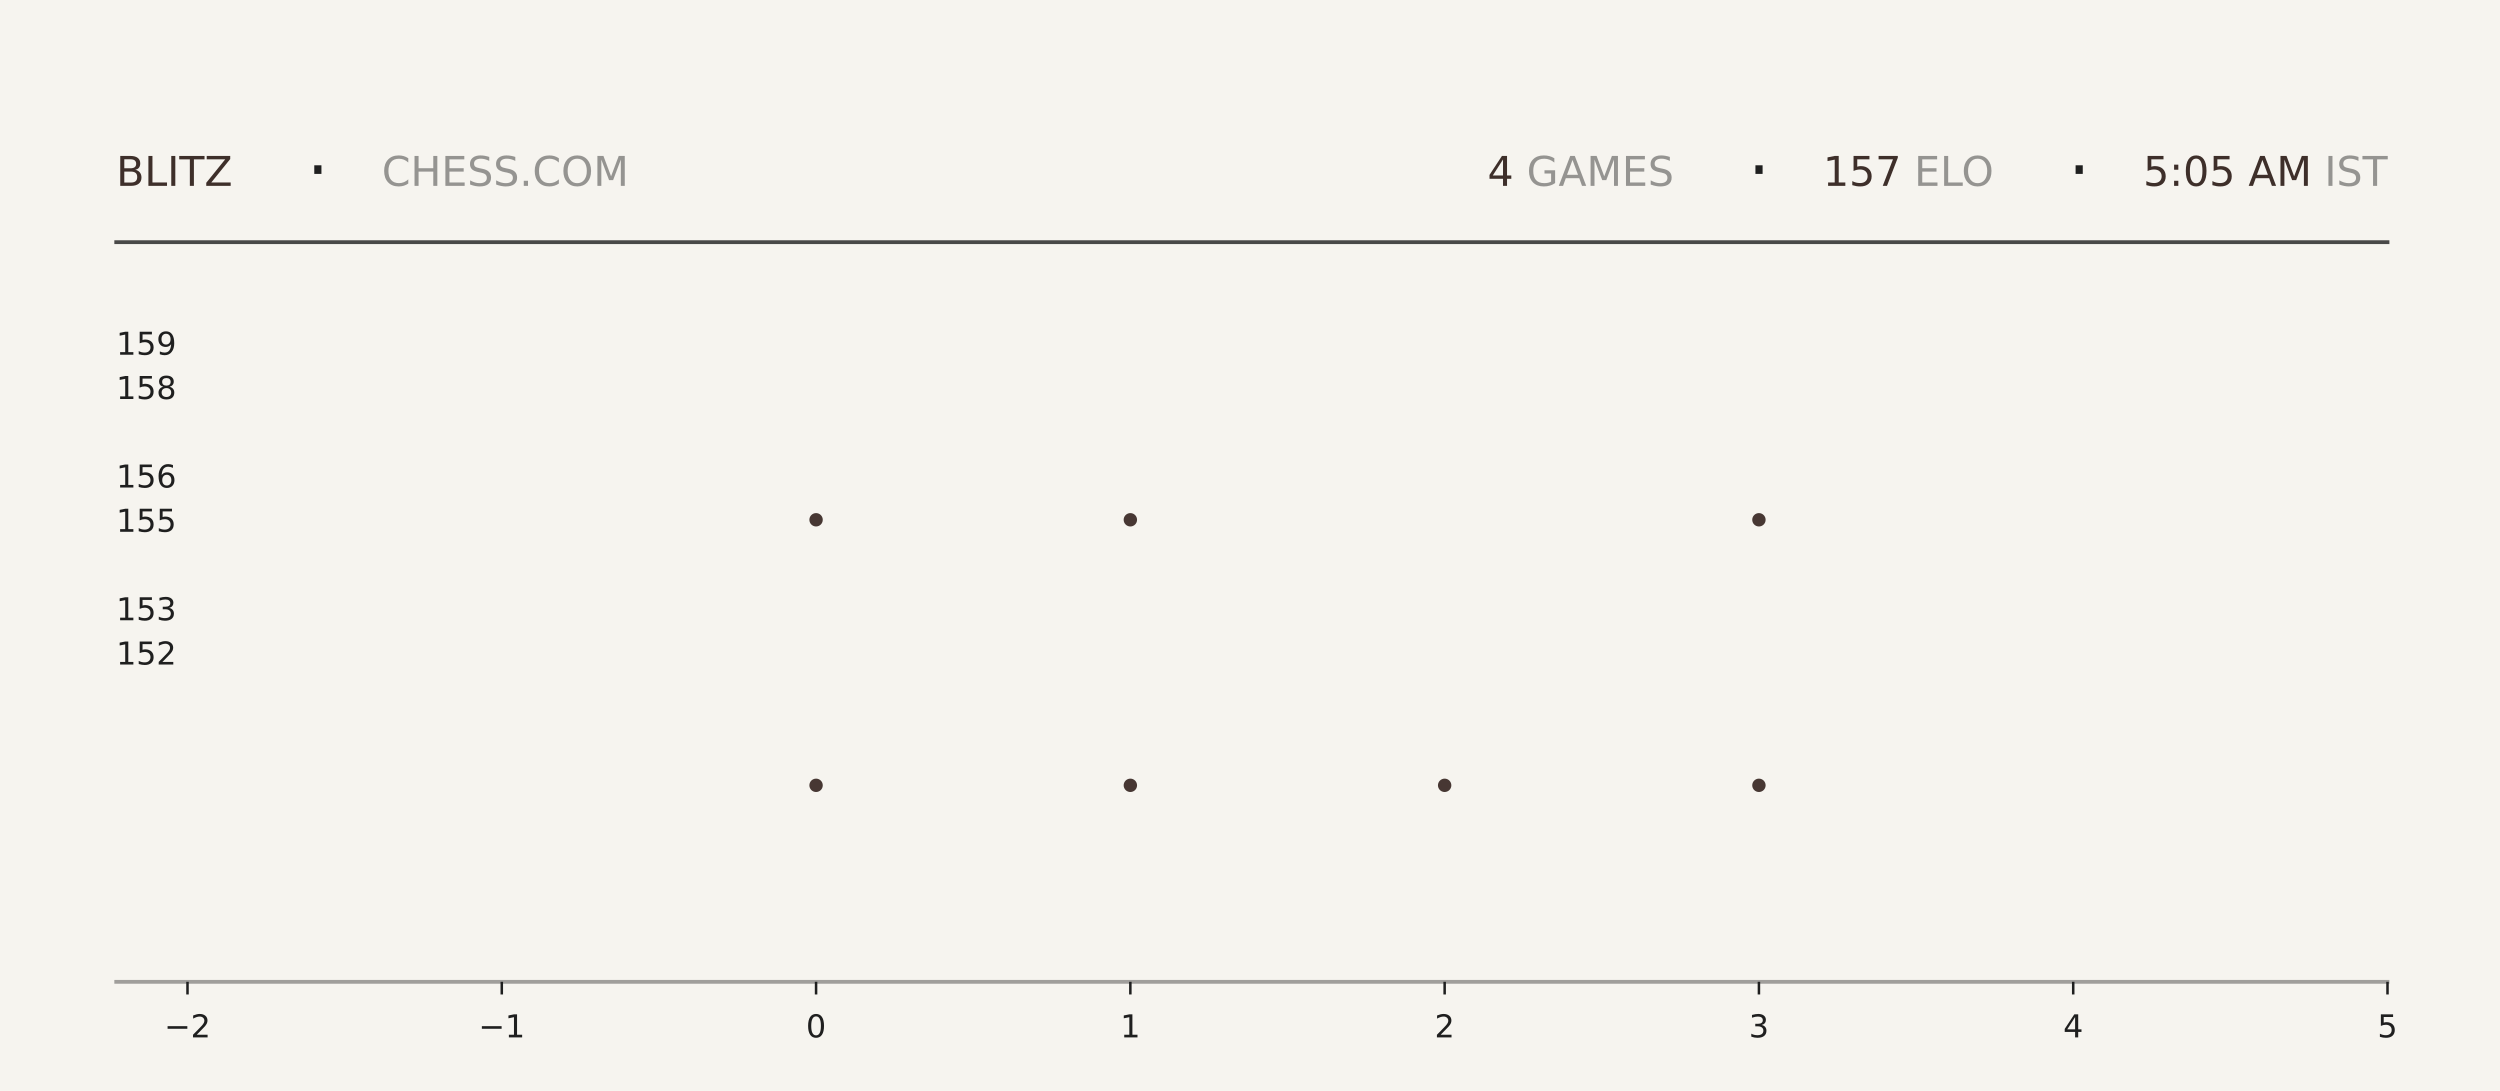
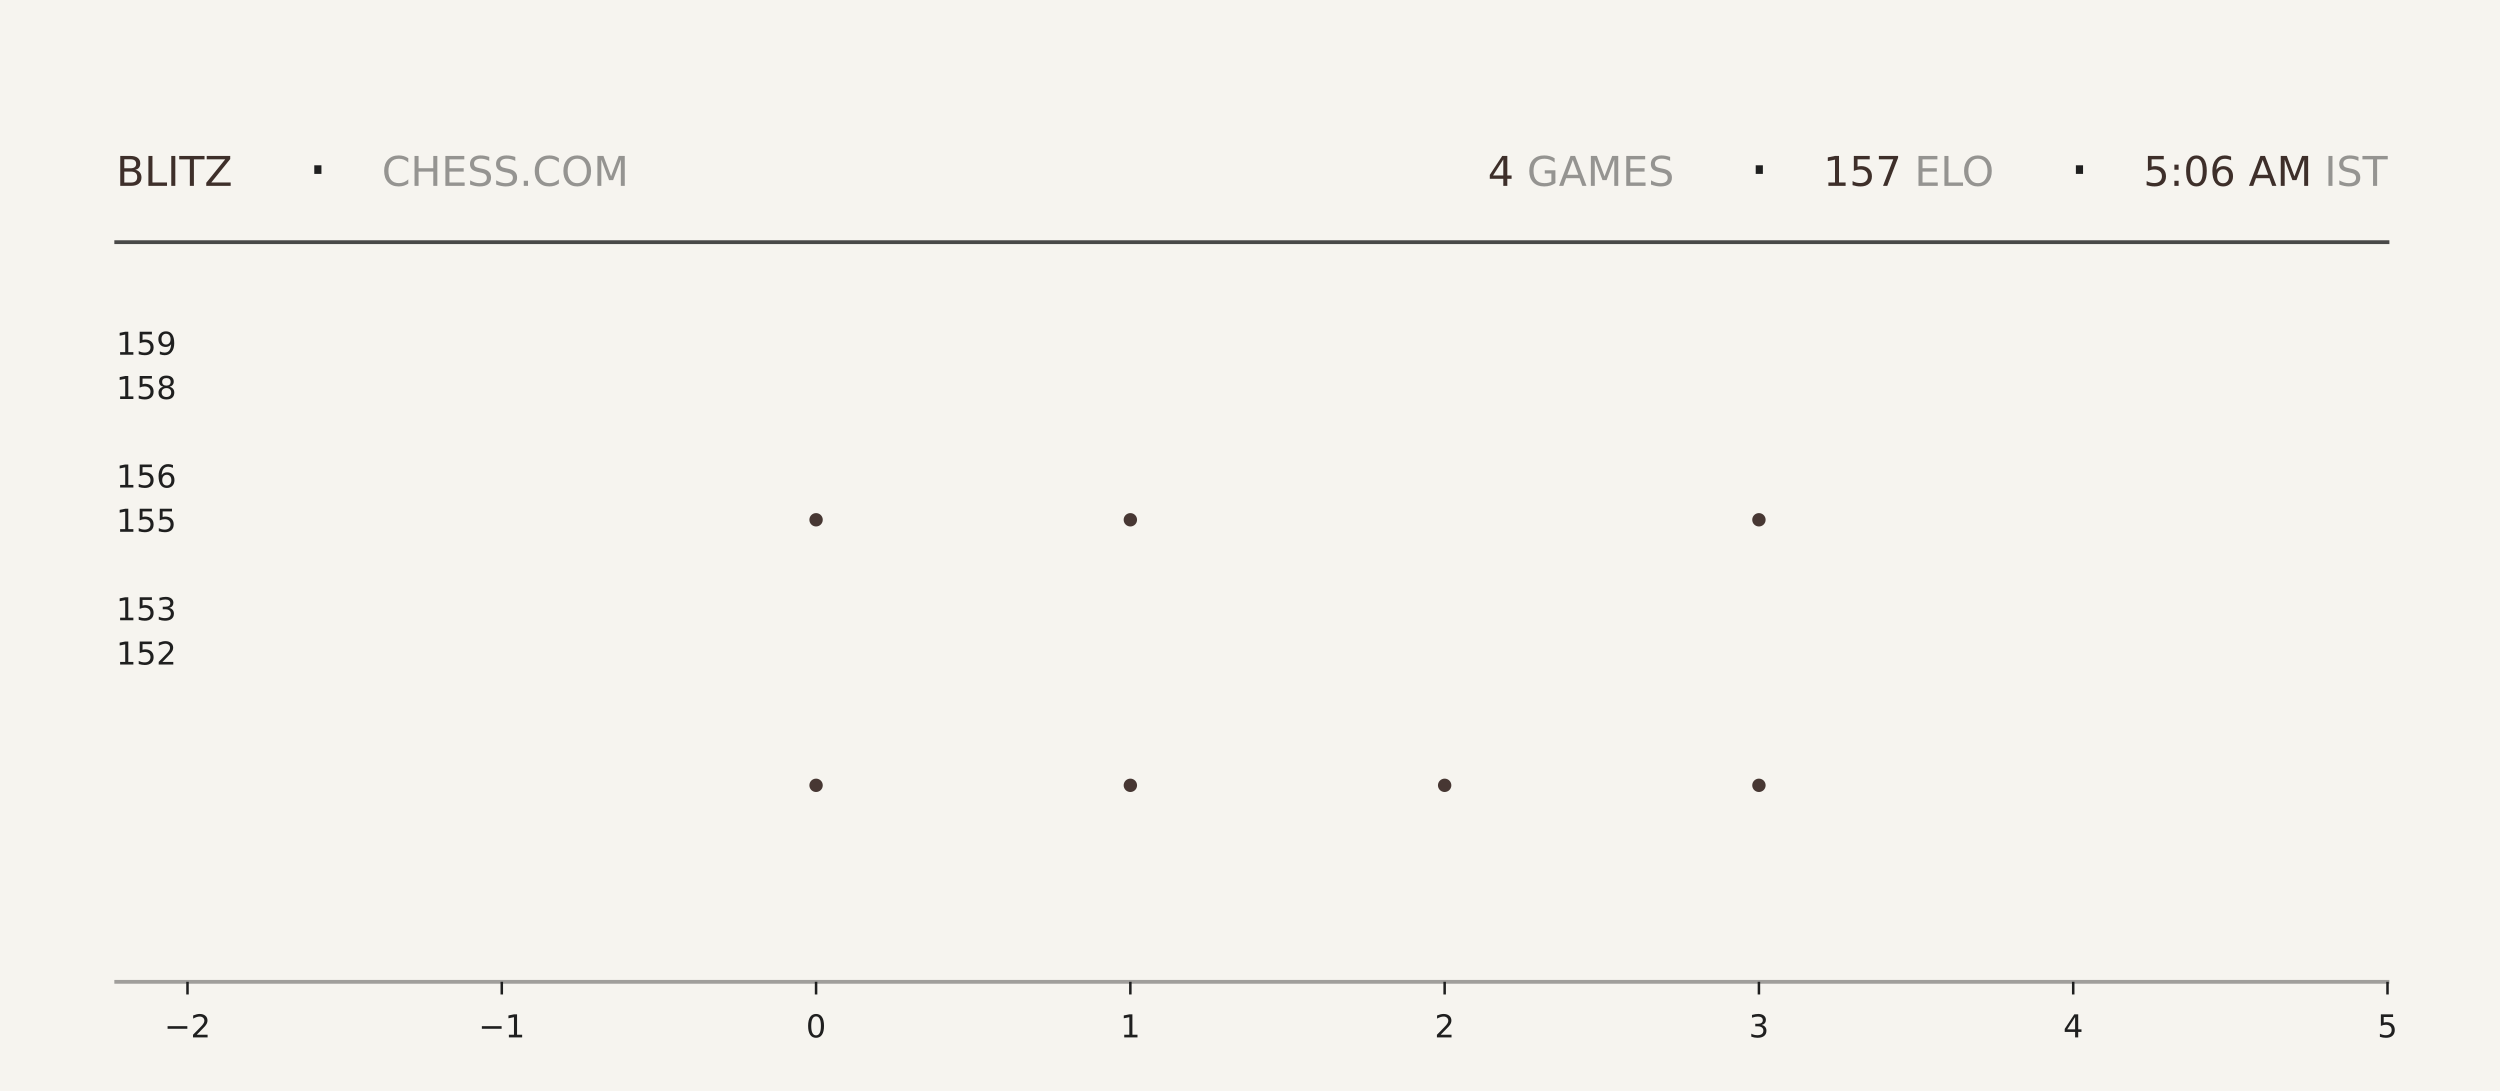
<svg xmlns="http://www.w3.org/2000/svg" xmlns:xlink="http://www.w3.org/1999/xlink" width="792pt" height="345.6pt" viewBox="0 0 792 345.6" version="1.1">
  <defs>
    <style type="text/css">*{stroke-linejoin: round; stroke-linecap: butt}</style>
  </defs>
  <g id="figure_1">
    <g id="patch_1">
      <path d="M 0 345.6  L 792 345.6  L 792 0  L 0 0  z " style="fill: #f6f4ef" />
    </g>
    <g id="axes_1">
      <g id="patch_2">
        <path d="M 59.4 311.04  L 756.36 311.04  L 756.36 103.68  L 59.4 103.68  z " style="fill: #f6f4ef" />
      </g>
      <g id="PathCollection_1">
        <defs>
-           <path id="m30803d78f6" d="M 0 2.121  C 0.563 2.121 1.102 1.898 1.5 1.5  C 1.898 1.102 2.121 0.563 2.121 0  C 2.121 -0.563 1.898 -1.102 1.5 -1.5  C 1.102 -1.898 0.563 -2.121 0 -2.121  C -0.563 -2.121 -1.102 -1.898 -1.5 -1.5  C -1.898 -1.102 -2.121 -0.563 -2.121 0  C -2.121 0.563 -1.898 1.102 -1.5 1.5  C -1.102 1.898 -0.563 2.121 0 2.121  z " />
-         </defs>
-         <g clip-path="url(#p7230c4269a)">
-           <use xlink:href="#m30803d78f6" x="258.531" y="248.79" style="fill: #3e2f2a; fill-opacity: 0.95" />
-           <use xlink:href="#m30803d78f6" x="258.531" y="164.668" style="fill: #3e2f2a; fill-opacity: 0.95" />
+           <path id="m59b4fab49a" d="M 0 2.121  C 0.563 2.121 1.102 1.898 1.5 1.5  C 1.898 1.102 2.121 0.563 2.121 0  C 2.121 -0.563 1.898 -1.102 1.5 -1.5  C 1.102 -1.898 0.563 -2.121 0 -2.121  C -0.563 -2.121 -1.102 -1.898 -1.5 -1.5  C -1.898 -1.102 -2.121 -0.563 -2.121 0  C -2.121 0.563 -1.898 1.102 -1.5 1.5  C -1.102 1.898 -0.563 2.121 0 2.121  z " />
+         </defs>
+         <g clip-path="url(#pa91856cbce)">
+           <use xlink:href="#m59b4fab49a" x="258.531" y="248.79" style="fill: #3e2f2a; fill-opacity: 0.95" />
+           <use xlink:href="#m59b4fab49a" x="258.531" y="164.668" style="fill: #3e2f2a; fill-opacity: 0.95" />
        </g>
      </g>
      <g id="PathCollection_2">
-         <g clip-path="url(#p7230c4269a)">
-           <use xlink:href="#m30803d78f6" x="358.097" y="248.79" style="fill: #3e2f2a; fill-opacity: 0.95" />
-           <use xlink:href="#m30803d78f6" x="358.097" y="164.668" style="fill: #3e2f2a; fill-opacity: 0.95" />
-           <use xlink:href="#m30803d78f6" x="358.097" y="80.547" style="fill: #3e2f2a; fill-opacity: 0.95" />
+         <g clip-path="url(#pa91856cbce)">
+           <use xlink:href="#m59b4fab49a" x="358.097" y="248.79" style="fill: #3e2f2a; fill-opacity: 0.95" />
+           <use xlink:href="#m59b4fab49a" x="358.097" y="164.668" style="fill: #3e2f2a; fill-opacity: 0.95" />
+           <use xlink:href="#m59b4fab49a" x="358.097" y="80.547" style="fill: #3e2f2a; fill-opacity: 0.95" />
        </g>
      </g>
      <g id="PathCollection_3">
-         <g clip-path="url(#p7230c4269a)">
-           <use xlink:href="#m30803d78f6" x="457.663" y="248.79" style="fill: #3e2f2a; fill-opacity: 0.95" />
+         <g clip-path="url(#pa91856cbce)">
+           <use xlink:href="#m59b4fab49a" x="457.663" y="248.79" style="fill: #3e2f2a; fill-opacity: 0.95" />
        </g>
      </g>
      <g id="PathCollection_4">
-         <g clip-path="url(#p7230c4269a)">
-           <use xlink:href="#m30803d78f6" x="557.229" y="248.79" style="fill: #3e2f2a; fill-opacity: 0.95" />
-           <use xlink:href="#m30803d78f6" x="557.229" y="164.668" style="fill: #3e2f2a; fill-opacity: 0.95" />
-           <use xlink:href="#m30803d78f6" x="557.229" y="80.547" style="fill: #3e2f2a; fill-opacity: 0.95" />
+         <g clip-path="url(#pa91856cbce)">
+           <use xlink:href="#m59b4fab49a" x="557.229" y="248.79" style="fill: #3e2f2a; fill-opacity: 0.95" />
+           <use xlink:href="#m59b4fab49a" x="557.229" y="164.668" style="fill: #3e2f2a; fill-opacity: 0.95" />
+           <use xlink:href="#m59b4fab49a" x="557.229" y="80.547" style="fill: #3e2f2a; fill-opacity: 0.95" />
        </g>
      </g>
      <g id="matplotlib.axis_1">
        <g id="xtick_1">
          <g id="line2d_1">
            <defs>
-               <path id="m5dc71077a9" d="M 0 0  L 0 4  " style="stroke: #1f1f1f; stroke-width: 0.8" />
+               <path id="m50440a7987" d="M 0 0  L 0 4  " style="stroke: #1f1f1f; stroke-width: 0.8" />
            </defs>
            <g>
-               <use xlink:href="#m5dc71077a9" x="59.4" y="311.04" style="fill: #1f1f1f; stroke: #1f1f1f; stroke-width: 0.8" />
+               <use xlink:href="#m50440a7987" x="59.4" y="311.04" style="fill: #1f1f1f; stroke: #1f1f1f; stroke-width: 0.8" />
            </g>
          </g>
          <g id="text_1">
            <g style="fill: #1f1f1f" transform="translate(52.02891 328.6384) scale(0.1 -0.1)">
              <defs>
                <path id="DejaVuSans-2212" d="M 678 2272  L 4684 2272  L 4684 1741  L 678 1741  L 678 2272  z " transform="scale(0.015625)" />
                <path id="DejaVuSans-32" d="M 1228 531  L 3431 531  L 3431 0  L 469 0  L 469 531  Q 828 903 1448 1529  Q 2069 2156 2228 2338  Q 2531 2678 2651 2914  Q 2772 3150 2772 3378  Q 2772 3750 2511 3984  Q 2250 4219 1831 4219  Q 1534 4219 1204 4116  Q 875 4013 500 3803  L 500 4441  Q 881 4594 1212 4672  Q 1544 4750 1819 4750  Q 2544 4750 2975 4387  Q 3406 4025 3406 3419  Q 3406 3131 3298 2873  Q 3191 2616 2906 2266  Q 2828 2175 2409 1742  Q 1991 1309 1228 531  z " transform="scale(0.015625)" />
              </defs>
              <use xlink:href="#DejaVuSans-2212" />
              <use xlink:href="#DejaVuSans-32" transform="translate(83.78906 0)" />
            </g>
          </g>
        </g>
        <g id="xtick_2">
          <g id="line2d_2">
            <g>
-               <use xlink:href="#m5dc71077a9" x="158.966" y="311.04" style="fill: #1f1f1f; stroke: #1f1f1f; stroke-width: 0.8" />
+               <use xlink:href="#m50440a7987" x="158.966" y="311.04" style="fill: #1f1f1f; stroke: #1f1f1f; stroke-width: 0.8" />
            </g>
          </g>
          <g id="text_2">
            <g style="fill: #1f1f1f" transform="translate(151.5946 328.6384) scale(0.1 -0.1)">
              <defs>
                <path id="DejaVuSans-31" d="M 794 531  L 1825 531  L 1825 4091  L 703 3866  L 703 4441  L 1819 4666  L 2450 4666  L 2450 531  L 3481 531  L 3481 0  L 794 0  L 794 531  z " transform="scale(0.015625)" />
              </defs>
              <use xlink:href="#DejaVuSans-2212" />
              <use xlink:href="#DejaVuSans-31" transform="translate(83.78906 0)" />
            </g>
          </g>
        </g>
        <g id="xtick_3">
          <g id="line2d_3">
            <g>
-               <use xlink:href="#m5dc71077a9" x="258.531" y="311.04" style="fill: #1f1f1f; stroke: #1f1f1f; stroke-width: 0.8" />
+               <use xlink:href="#m50440a7987" x="258.531" y="311.04" style="fill: #1f1f1f; stroke: #1f1f1f; stroke-width: 0.8" />
            </g>
          </g>
          <g id="text_3">
            <g style="fill: #1f1f1f" transform="translate(255.3502 328.6384) scale(0.1 -0.1)">
              <defs>
                <path id="DejaVuSans-30" d="M 2034 4250  Q 1547 4250 1301 3770  Q 1056 3291 1056 2328  Q 1056 1369 1301 889  Q 1547 409 2034 409  Q 2525 409 2770 889  Q 3016 1369 3016 2328  Q 3016 3291 2770 3770  Q 2525 4250 2034 4250  z M 2034 4750  Q 2819 4750 3233 4129  Q 3647 3509 3647 2328  Q 3647 1150 3233 529  Q 2819 -91 2034 -91  Q 1250 -91 836 529  Q 422 1150 422 2328  Q 422 3509 836 4129  Q 1250 4750 2034 4750  z " transform="scale(0.015625)" />
              </defs>
              <use xlink:href="#DejaVuSans-30" />
            </g>
          </g>
        </g>
        <g id="xtick_4">
          <g id="line2d_4">
            <g>
-               <use xlink:href="#m5dc71077a9" x="358.097" y="311.04" style="fill: #1f1f1f; stroke: #1f1f1f; stroke-width: 0.8" />
+               <use xlink:href="#m50440a7987" x="358.097" y="311.04" style="fill: #1f1f1f; stroke: #1f1f1f; stroke-width: 0.8" />
            </g>
          </g>
          <g id="text_4">
            <g style="fill: #1f1f1f" transform="translate(354.9159 328.6384) scale(0.1 -0.1)">
              <use xlink:href="#DejaVuSans-31" />
            </g>
          </g>
        </g>
        <g id="xtick_5">
          <g id="line2d_5">
            <g>
-               <use xlink:href="#m5dc71077a9" x="457.663" y="311.04" style="fill: #1f1f1f; stroke: #1f1f1f; stroke-width: 0.8" />
+               <use xlink:href="#m50440a7987" x="457.663" y="311.04" style="fill: #1f1f1f; stroke: #1f1f1f; stroke-width: 0.8" />
            </g>
          </g>
          <g id="text_5">
            <g style="fill: #1f1f1f" transform="translate(454.4816 328.6384) scale(0.1 -0.1)">
              <use xlink:href="#DejaVuSans-32" />
            </g>
          </g>
        </g>
        <g id="xtick_6">
          <g id="line2d_6">
            <g>
-               <use xlink:href="#m5dc71077a9" x="557.229" y="311.04" style="fill: #1f1f1f; stroke: #1f1f1f; stroke-width: 0.8" />
+               <use xlink:href="#m50440a7987" x="557.229" y="311.04" style="fill: #1f1f1f; stroke: #1f1f1f; stroke-width: 0.8" />
            </g>
          </g>
          <g id="text_6">
            <g style="fill: #1f1f1f" transform="translate(554.0473 328.6384) scale(0.1 -0.1)">
              <defs>
                <path id="DejaVuSans-33" d="M 2597 2516  Q 3050 2419 3304 2112  Q 3559 1806 3559 1356  Q 3559 666 3084 287  Q 2609 -91 1734 -91  Q 1441 -91 1130 -33  Q 819 25 488 141  L 488 750  Q 750 597 1062 519  Q 1375 441 1716 441  Q 2309 441 2620 675  Q 2931 909 2931 1356  Q 2931 1769 2642 2001  Q 2353 2234 1838 2234  L 1294 2234  L 1294 2753  L 1863 2753  Q 2328 2753 2575 2939  Q 2822 3125 2822 3475  Q 2822 3834 2567 4026  Q 2313 4219 1838 4219  Q 1578 4219 1281 4162  Q 984 4106 628 3988  L 628 4550  Q 988 4650 1302 4700  Q 1616 4750 1894 4750  Q 2613 4750 3031 4423  Q 3450 4097 3450 3541  Q 3450 3153 3228 2886  Q 3006 2619 2597 2516  z " transform="scale(0.015625)" />
              </defs>
              <use xlink:href="#DejaVuSans-33" />
            </g>
          </g>
        </g>
        <g id="xtick_7">
          <g id="line2d_7">
            <g>
-               <use xlink:href="#m5dc71077a9" x="656.794" y="311.04" style="fill: #1f1f1f; stroke: #1f1f1f; stroke-width: 0.8" />
+               <use xlink:href="#m50440a7987" x="656.794" y="311.04" style="fill: #1f1f1f; stroke: #1f1f1f; stroke-width: 0.8" />
            </g>
          </g>
          <g id="text_7">
            <g style="fill: #1f1f1f" transform="translate(653.613 328.6384) scale(0.1 -0.1)">
              <defs>
                <path id="DejaVuSans-34" d="M 2419 4116  L 825 1625  L 2419 1625  L 2419 4116  z M 2253 4666  L 3047 4666  L 3047 1625  L 3713 1625  L 3713 1100  L 3047 1100  L 3047 0  L 2419 0  L 2419 1100  L 313 1100  L 313 1709  L 2253 4666  z " transform="scale(0.015625)" />
              </defs>
              <use xlink:href="#DejaVuSans-34" />
            </g>
          </g>
        </g>
        <g id="xtick_8">
          <g id="line2d_8">
            <g>
-               <use xlink:href="#m5dc71077a9" x="756.36" y="311.04" style="fill: #1f1f1f; stroke: #1f1f1f; stroke-width: 0.8" />
+               <use xlink:href="#m50440a7987" x="756.36" y="311.04" style="fill: #1f1f1f; stroke: #1f1f1f; stroke-width: 0.8" />
            </g>
          </g>
          <g id="text_8">
            <g style="fill: #1f1f1f" transform="translate(753.1788 328.6384) scale(0.1 -0.1)">
              <defs>
                <path id="DejaVuSans-35" d="M 691 4666  L 3169 4666  L 3169 4134  L 1269 4134  L 1269 2991  Q 1406 3038 1543 3061  Q 1681 3084 1819 3084  Q 2600 3084 3056 2656  Q 3513 2228 3513 1497  Q 3513 744 3044 326  Q 2575 -91 1722 -91  Q 1428 -91 1123 -41  Q 819 9 494 109  L 494 744  Q 775 591 1075 516  Q 1375 441 1709 441  Q 2250 441 2565 725  Q 2881 1009 2881 1497  Q 2881 1984 2565 2268  Q 2250 2553 1709 2553  Q 1456 2553 1204 2497  Q 953 2441 691 2322  L 691 4666  z " transform="scale(0.015625)" />
              </defs>
              <use xlink:href="#DejaVuSans-35" />
            </g>
          </g>
        </g>
      </g>
      <g id="matplotlib.axis_2">
        <g id="ytick_1">
          <g id="line2d_9" />
          <g id="text_9">
            <g style="fill: #1f1f1f" transform="translate(36.8125 210.5283) scale(0.1 -0.1)">
              <use xlink:href="#DejaVuSans-31" />
              <use xlink:href="#DejaVuSans-35" transform="translate(63.62305 0)" />
              <use xlink:href="#DejaVuSans-32" transform="translate(127.2461 0)" />
            </g>
          </g>
        </g>
        <g id="ytick_2">
          <g id="line2d_10" />
          <g id="text_10">
            <g style="fill: #1f1f1f" transform="translate(36.8125 196.508) scale(0.1 -0.1)">
              <use xlink:href="#DejaVuSans-31" />
              <use xlink:href="#DejaVuSans-35" transform="translate(63.62305 0)" />
              <use xlink:href="#DejaVuSans-33" transform="translate(127.2461 0)" />
            </g>
          </g>
        </g>
        <g id="ytick_3">
          <g id="line2d_11" />
          <g id="text_11">
            <g style="fill: #1f1f1f" transform="translate(36.8125 168.4675) scale(0.1 -0.1)">
              <use xlink:href="#DejaVuSans-31" />
              <use xlink:href="#DejaVuSans-35" transform="translate(63.62305 0)" />
              <use xlink:href="#DejaVuSans-35" transform="translate(127.2461 0)" />
            </g>
          </g>
        </g>
        <g id="ytick_4">
          <g id="line2d_12" />
          <g id="text_12">
            <g style="fill: #1f1f1f" transform="translate(36.8125 154.4472) scale(0.1 -0.1)">
              <defs>
                <path id="DejaVuSans-36" d="M 2113 2584  Q 1688 2584 1439 2293  Q 1191 2003 1191 1497  Q 1191 994 1439 701  Q 1688 409 2113 409  Q 2538 409 2786 701  Q 3034 994 3034 1497  Q 3034 2003 2786 2293  Q 2538 2584 2113 2584  z M 3366 4563  L 3366 3988  Q 3128 4100 2886 4159  Q 2644 4219 2406 4219  Q 1781 4219 1451 3797  Q 1122 3375 1075 2522  Q 1259 2794 1537 2939  Q 1816 3084 2150 3084  Q 2853 3084 3261 2657  Q 3669 2231 3669 1497  Q 3669 778 3244 343  Q 2819 -91 2113 -91  Q 1303 -91 875 529  Q 447 1150 447 2328  Q 447 3434 972 4092  Q 1497 4750 2381 4750  Q 2619 4750 2861 4703  Q 3103 4656 3366 4563  z " transform="scale(0.015625)" />
              </defs>
              <use xlink:href="#DejaVuSans-31" />
              <use xlink:href="#DejaVuSans-35" transform="translate(63.62305 0)" />
              <use xlink:href="#DejaVuSans-36" transform="translate(127.2461 0)" />
            </g>
          </g>
        </g>
        <g id="ytick_5">
          <g id="line2d_13" />
          <g id="text_13">
            <g style="fill: #1f1f1f" transform="translate(36.8125 126.4066) scale(0.1 -0.1)">
              <defs>
                <path id="DejaVuSans-38" d="M 2034 2216  Q 1584 2216 1326 1975  Q 1069 1734 1069 1313  Q 1069 891 1326 650  Q 1584 409 2034 409  Q 2484 409 2743 651  Q 3003 894 3003 1313  Q 3003 1734 2745 1975  Q 2488 2216 2034 2216  z M 1403 2484  Q 997 2584 770 2862  Q 544 3141 544 3541  Q 544 4100 942 4425  Q 1341 4750 2034 4750  Q 2731 4750 3128 4425  Q 3525 4100 3525 3541  Q 3525 3141 3298 2862  Q 3072 2584 2669 2484  Q 3125 2378 3379 2068  Q 3634 1759 3634 1313  Q 3634 634 3220 271  Q 2806 -91 2034 -91  Q 1263 -91 848 271  Q 434 634 434 1313  Q 434 1759 690 2068  Q 947 2378 1403 2484  z M 1172 3481  Q 1172 3119 1398 2916  Q 1625 2713 2034 2713  Q 2441 2713 2670 2916  Q 2900 3119 2900 3481  Q 2900 3844 2670 4047  Q 2441 4250 2034 4250  Q 1625 4250 1398 4047  Q 1172 3844 1172 3481  z " transform="scale(0.015625)" />
              </defs>
              <use xlink:href="#DejaVuSans-31" />
              <use xlink:href="#DejaVuSans-35" transform="translate(63.62305 0)" />
              <use xlink:href="#DejaVuSans-38" transform="translate(127.2461 0)" />
            </g>
          </g>
        </g>
        <g id="ytick_6">
          <g id="line2d_14" />
          <g id="text_14">
            <g style="fill: #1f1f1f" transform="translate(36.8125 112.3863) scale(0.1 -0.1)">
              <defs>
                <path id="DejaVuSans-39" d="M 703 97  L 703 672  Q 941 559 1184 500  Q 1428 441 1663 441  Q 2288 441 2617 861  Q 2947 1281 2994 2138  Q 2813 1869 2534 1725  Q 2256 1581 1919 1581  Q 1219 1581 811 2004  Q 403 2428 403 3163  Q 403 3881 828 4315  Q 1253 4750 1959 4750  Q 2769 4750 3195 4129  Q 3622 3509 3622 2328  Q 3622 1225 3098 567  Q 2575 -91 1691 -91  Q 1453 -91 1209 -44  Q 966 3 703 97  z M 1959 2075  Q 2384 2075 2632 2365  Q 2881 2656 2881 3163  Q 2881 3666 2632 3958  Q 2384 4250 1959 4250  Q 1534 4250 1286 3958  Q 1038 3666 1038 3163  Q 1038 2656 1286 2365  Q 1534 2075 1959 2075  z " transform="scale(0.015625)" />
              </defs>
              <use xlink:href="#DejaVuSans-31" />
              <use xlink:href="#DejaVuSans-35" transform="translate(63.62305 0)" />
              <use xlink:href="#DejaVuSans-39" transform="translate(127.2461 0)" />
            </g>
          </g>
        </g>
      </g>
    </g>
    <g id="line2d_15">
      <path d="M 36.82 76.723  L 756.36 76.723  " style="fill: none; stroke: #1f1f1f; stroke-opacity: 0.8; stroke-width: 1.2; stroke-linecap: square" />
    </g>
    <g id="line2d_16">
      <path d="M 36.82 311.04  L 756.36 311.04  " style="fill: none; stroke: #1f1f1f; stroke-opacity: 0.4; stroke-width: 1.2; stroke-linecap: square" />
    </g>
    <g id="text_15">
      <g style="fill: #3e2f2a" transform="translate(36.82 58.88319) scale(0.13 -0.13)">
        <defs>
          <path id="DejaVuSans-42" d="M 1259 2228  L 1259 519  L 2272 519  Q 2781 519 3026 730  Q 3272 941 3272 1375  Q 3272 1813 3026 2020  Q 2781 2228 2272 2228  L 1259 2228  z M 1259 4147  L 1259 2741  L 2194 2741  Q 2656 2741 2882 2914  Q 3109 3088 3109 3444  Q 3109 3797 2882 3972  Q 2656 4147 2194 4147  L 1259 4147  z M 628 4666  L 2241 4666  Q 2963 4666 3353 4366  Q 3744 4066 3744 3513  Q 3744 3084 3544 2831  Q 3344 2578 2956 2516  Q 3422 2416 3680 2098  Q 3938 1781 3938 1306  Q 3938 681 3513 340  Q 3088 0 2303 0  L 628 0  L 628 4666  z " transform="scale(0.015625)" />
          <path id="DejaVuSans-4c" d="M 628 4666  L 1259 4666  L 1259 531  L 3531 531  L 3531 0  L 628 0  L 628 4666  z " transform="scale(0.015625)" />
          <path id="DejaVuSans-49" d="M 628 4666  L 1259 4666  L 1259 0  L 628 0  L 628 4666  z " transform="scale(0.015625)" />
          <path id="DejaVuSans-54" d="M -19 4666  L 3928 4666  L 3928 4134  L 2272 4134  L 2272 0  L 1638 0  L 1638 4134  L -19 4134  L -19 4666  z " transform="scale(0.015625)" />
          <path id="DejaVuSans-5a" d="M 359 4666  L 4025 4666  L 4025 4184  L 1075 531  L 4097 531  L 4097 0  L 288 0  L 288 481  L 3238 4134  L 359 4134  L 359 4666  z " transform="scale(0.015625)" />
        </defs>
        <use xlink:href="#DejaVuSans-42" />
        <use xlink:href="#DejaVuSans-4c" transform="translate(68.60352 0)" />
        <use xlink:href="#DejaVuSans-49" transform="translate(124.3164 0)" />
        <use xlink:href="#DejaVuSans-54" transform="translate(153.8086 0)" />
        <use xlink:href="#DejaVuSans-5a" transform="translate(214.8926 0)" />
      </g>
    </g>
    <g id="text_16">
      <g style="fill: #1f1f1f" transform="translate(97.21 61.36662) scale(0.22 -0.22)">
        <defs>
          <path id="DejaVuSans-b7" d="M 684 2619  L 1344 2619  L 1344 1825  L 684 1825  L 684 2619  z " transform="scale(0.015625)" />
        </defs>
        <use xlink:href="#DejaVuSans-b7" />
      </g>
    </g>
    <g id="text_17">
      <g style="fill: #1f1f1f; opacity: 0.45" transform="translate(120.97 58.88319) scale(0.13 -0.13)">
        <defs>
          <path id="DejaVuSans-43" d="M 4122 4306  L 4122 3641  Q 3803 3938 3442 4084  Q 3081 4231 2675 4231  Q 1875 4231 1450 3742  Q 1025 3253 1025 2328  Q 1025 1406 1450 917  Q 1875 428 2675 428  Q 3081 428 3442 575  Q 3803 722 4122 1019  L 4122 359  Q 3791 134 3420 21  Q 3050 -91 2638 -91  Q 1578 -91 968 557  Q 359 1206 359 2328  Q 359 3453 968 4101  Q 1578 4750 2638 4750  Q 3056 4750 3426 4639  Q 3797 4528 4122 4306  z " transform="scale(0.015625)" />
          <path id="DejaVuSans-48" d="M 628 4666  L 1259 4666  L 1259 2753  L 3553 2753  L 3553 4666  L 4184 4666  L 4184 0  L 3553 0  L 3553 2222  L 1259 2222  L 1259 0  L 628 0  L 628 4666  z " transform="scale(0.015625)" />
          <path id="DejaVuSans-45" d="M 628 4666  L 3578 4666  L 3578 4134  L 1259 4134  L 1259 2753  L 3481 2753  L 3481 2222  L 1259 2222  L 1259 531  L 3634 531  L 3634 0  L 628 0  L 628 4666  z " transform="scale(0.015625)" />
          <path id="DejaVuSans-53" d="M 3425 4513  L 3425 3897  Q 3066 4069 2747 4153  Q 2428 4238 2131 4238  Q 1616 4238 1336 4038  Q 1056 3838 1056 3469  Q 1056 3159 1242 3001  Q 1428 2844 1947 2747  L 2328 2669  Q 3034 2534 3370 2195  Q 3706 1856 3706 1288  Q 3706 609 3251 259  Q 2797 -91 1919 -91  Q 1588 -91 1214 -16  Q 841 59 441 206  L 441 856  Q 825 641 1194 531  Q 1563 422 1919 422  Q 2459 422 2753 634  Q 3047 847 3047 1241  Q 3047 1584 2836 1778  Q 2625 1972 2144 2069  L 1759 2144  Q 1053 2284 737 2584  Q 422 2884 422 3419  Q 422 4038 858 4394  Q 1294 4750 2059 4750  Q 2388 4750 2728 4690  Q 3069 4631 3425 4513  z " transform="scale(0.015625)" />
          <path id="DejaVuSans-2e" d="M 684 794  L 1344 794  L 1344 0  L 684 0  L 684 794  z " transform="scale(0.015625)" />
          <path id="DejaVuSans-4f" d="M 2522 4238  Q 1834 4238 1429 3725  Q 1025 3213 1025 2328  Q 1025 1447 1429 934  Q 1834 422 2522 422  Q 3209 422 3611 934  Q 4013 1447 4013 2328  Q 4013 3213 3611 3725  Q 3209 4238 2522 4238  z M 2522 4750  Q 3503 4750 4090 4092  Q 4678 3434 4678 2328  Q 4678 1225 4090 567  Q 3503 -91 2522 -91  Q 1538 -91 948 565  Q 359 1222 359 2328  Q 359 3434 948 4092  Q 1538 4750 2522 4750  z " transform="scale(0.015625)" />
          <path id="DejaVuSans-4d" d="M 628 4666  L 1569 4666  L 2759 1491  L 3956 4666  L 4897 4666  L 4897 0  L 4281 0  L 4281 4097  L 3078 897  L 2444 897  L 1241 4097  L 1241 0  L 628 0  L 628 4666  z " transform="scale(0.015625)" />
        </defs>
        <use xlink:href="#DejaVuSans-43" />
        <use xlink:href="#DejaVuSans-48" transform="translate(69.82422 0)" />
        <use xlink:href="#DejaVuSans-45" transform="translate(145.0195 0)" />
        <use xlink:href="#DejaVuSans-53" transform="translate(208.2031 0)" />
        <use xlink:href="#DejaVuSans-53" transform="translate(271.6797 0)" />
        <use xlink:href="#DejaVuSans-2e" transform="translate(335.1562 0)" />
        <use xlink:href="#DejaVuSans-43" transform="translate(366.9434 0)" />
        <use xlink:href="#DejaVuSans-4f" transform="translate(436.7676 0)" />
        <use xlink:href="#DejaVuSans-4d" transform="translate(515.4785 0)" />
      </g>
    </g>
    <g id="text_18">
-       <g style="fill: #3e2f2a" transform="translate(471.24 58.88319) scale(0.13 -0.13)">
+       <g style="fill: #3e2f2a" transform="translate(471.33 58.88319) scale(0.13 -0.13)">
        <use xlink:href="#DejaVuSans-34" />
      </g>
    </g>
    <g id="text_19">
-       <g style="fill: #1f1f1f; opacity: 0.45" transform="translate(479.52 58.88319) scale(0.13 -0.13)">
+       <g style="fill: #1f1f1f; opacity: 0.45" transform="translate(479.61 58.88319) scale(0.13 -0.13)">
        <defs>
          <path id="DejaVuSans-20" transform="scale(0.015625)" />
          <path id="DejaVuSans-47" d="M 3809 666  L 3809 1919  L 2778 1919  L 2778 2438  L 4434 2438  L 4434 434  Q 4069 175 3628 42  Q 3188 -91 2688 -91  Q 1594 -91 976 548  Q 359 1188 359 2328  Q 359 3472 976 4111  Q 1594 4750 2688 4750  Q 3144 4750 3555 4637  Q 3966 4525 4313 4306  L 4313 3634  Q 3963 3931 3569 4081  Q 3175 4231 2741 4231  Q 1884 4231 1454 3753  Q 1025 3275 1025 2328  Q 1025 1384 1454 906  Q 1884 428 2741 428  Q 3075 428 3337 486  Q 3600 544 3809 666  z " transform="scale(0.015625)" />
          <path id="DejaVuSans-41" d="M 2188 4044  L 1331 1722  L 3047 1722  L 2188 4044  z M 1831 4666  L 2547 4666  L 4325 0  L 3669 0  L 3244 1197  L 1141 1197  L 716 0  L 50 0  L 1831 4666  z " transform="scale(0.015625)" />
        </defs>
        <use xlink:href="#DejaVuSans-20" />
        <use xlink:href="#DejaVuSans-47" transform="translate(31.78711 0)" />
        <use xlink:href="#DejaVuSans-41" transform="translate(109.2773 0)" />
        <use xlink:href="#DejaVuSans-4d" transform="translate(177.6855 0)" />
        <use xlink:href="#DejaVuSans-45" transform="translate(263.9648 0)" />
        <use xlink:href="#DejaVuSans-53" transform="translate(327.1484 0)" />
      </g>
    </g>
    <g id="text_20">
-       <g style="fill: #1f1f1f" transform="translate(553.77 61.36662) scale(0.22 -0.22)">
+       <g style="fill: #1f1f1f" transform="translate(553.86 61.36662) scale(0.22 -0.22)">
        <use xlink:href="#DejaVuSans-b7" />
      </g>
    </g>
    <g id="text_21">
-       <g style="fill: #3e2f2a" transform="translate(577.53 58.88319) scale(0.13 -0.13)">
+       <g style="fill: #3e2f2a" transform="translate(577.62 58.88319) scale(0.13 -0.13)">
        <defs>
          <path id="DejaVuSans-37" d="M 525 4666  L 3525 4666  L 3525 4397  L 1831 0  L 1172 0  L 2766 4134  L 525 4134  L 525 4666  z " transform="scale(0.015625)" />
        </defs>
        <use xlink:href="#DejaVuSans-31" />
        <use xlink:href="#DejaVuSans-35" transform="translate(63.62305 0)" />
        <use xlink:href="#DejaVuSans-37" transform="translate(127.2461 0)" />
      </g>
    </g>
    <g id="text_22">
-       <g style="fill: #1f1f1f; opacity: 0.45" transform="translate(602.28 58.88319) scale(0.13 -0.13)">
+       <g style="fill: #1f1f1f; opacity: 0.45" transform="translate(602.37 58.88319) scale(0.13 -0.13)">
        <use xlink:href="#DejaVuSans-20" />
        <use xlink:href="#DejaVuSans-45" transform="translate(31.78711 0)" />
        <use xlink:href="#DejaVuSans-4c" transform="translate(94.9707 0)" />
        <use xlink:href="#DejaVuSans-4f" transform="translate(147.0586 0)" />
      </g>
    </g>
    <g id="text_23">
-       <g style="fill: #1f1f1f" transform="translate(655.2 61.36662) scale(0.22 -0.22)">
+       <g style="fill: #1f1f1f" transform="translate(655.29 61.36662) scale(0.22 -0.22)">
        <use xlink:href="#DejaVuSans-b7" />
      </g>
    </g>
    <g id="text_24">
-       <g style="fill: #3e2f2a" transform="translate(678.96 58.88319) scale(0.13 -0.13)">
+       <g style="fill: #3e2f2a" transform="translate(679.05 58.88319) scale(0.13 -0.13)">
        <defs>
          <path id="DejaVuSans-3a" d="M 750 794  L 1409 794  L 1409 0  L 750 0  L 750 794  z M 750 3309  L 1409 3309  L 1409 2516  L 750 2516  L 750 3309  z " transform="scale(0.015625)" />
        </defs>
        <use xlink:href="#DejaVuSans-35" />
        <use xlink:href="#DejaVuSans-3a" transform="translate(63.62305 0)" />
        <use xlink:href="#DejaVuSans-30" transform="translate(97.31445 0)" />
-         <use xlink:href="#DejaVuSans-35" transform="translate(160.9375 0)" />
+         <use xlink:href="#DejaVuSans-36" transform="translate(160.9375 0)" />
        <use xlink:href="#DejaVuSans-20" transform="translate(224.5605 0)" />
        <use xlink:href="#DejaVuSans-41" transform="translate(256.3477 0)" />
        <use xlink:href="#DejaVuSans-4d" transform="translate(324.7559 0)" />
      </g>
    </g>
    <g id="text_25">
      <g style="fill: #1f1f1f; opacity: 0.45" transform="translate(732.24 58.88319) scale(0.13 -0.13)">
        <use xlink:href="#DejaVuSans-20" />
        <use xlink:href="#DejaVuSans-49" transform="translate(31.78711 0)" />
        <use xlink:href="#DejaVuSans-53" transform="translate(61.2793 0)" />
        <use xlink:href="#DejaVuSans-54" transform="translate(124.7559 0)" />
      </g>
    </g>
  </g>
  <defs>
-     <clipPath id="p7230c4269a">
+     <clipPath id="pa91856cbce">
      <rect x="59.4" y="103.68" width="696.96" height="207.36" />
    </clipPath>
  </defs>
</svg>
